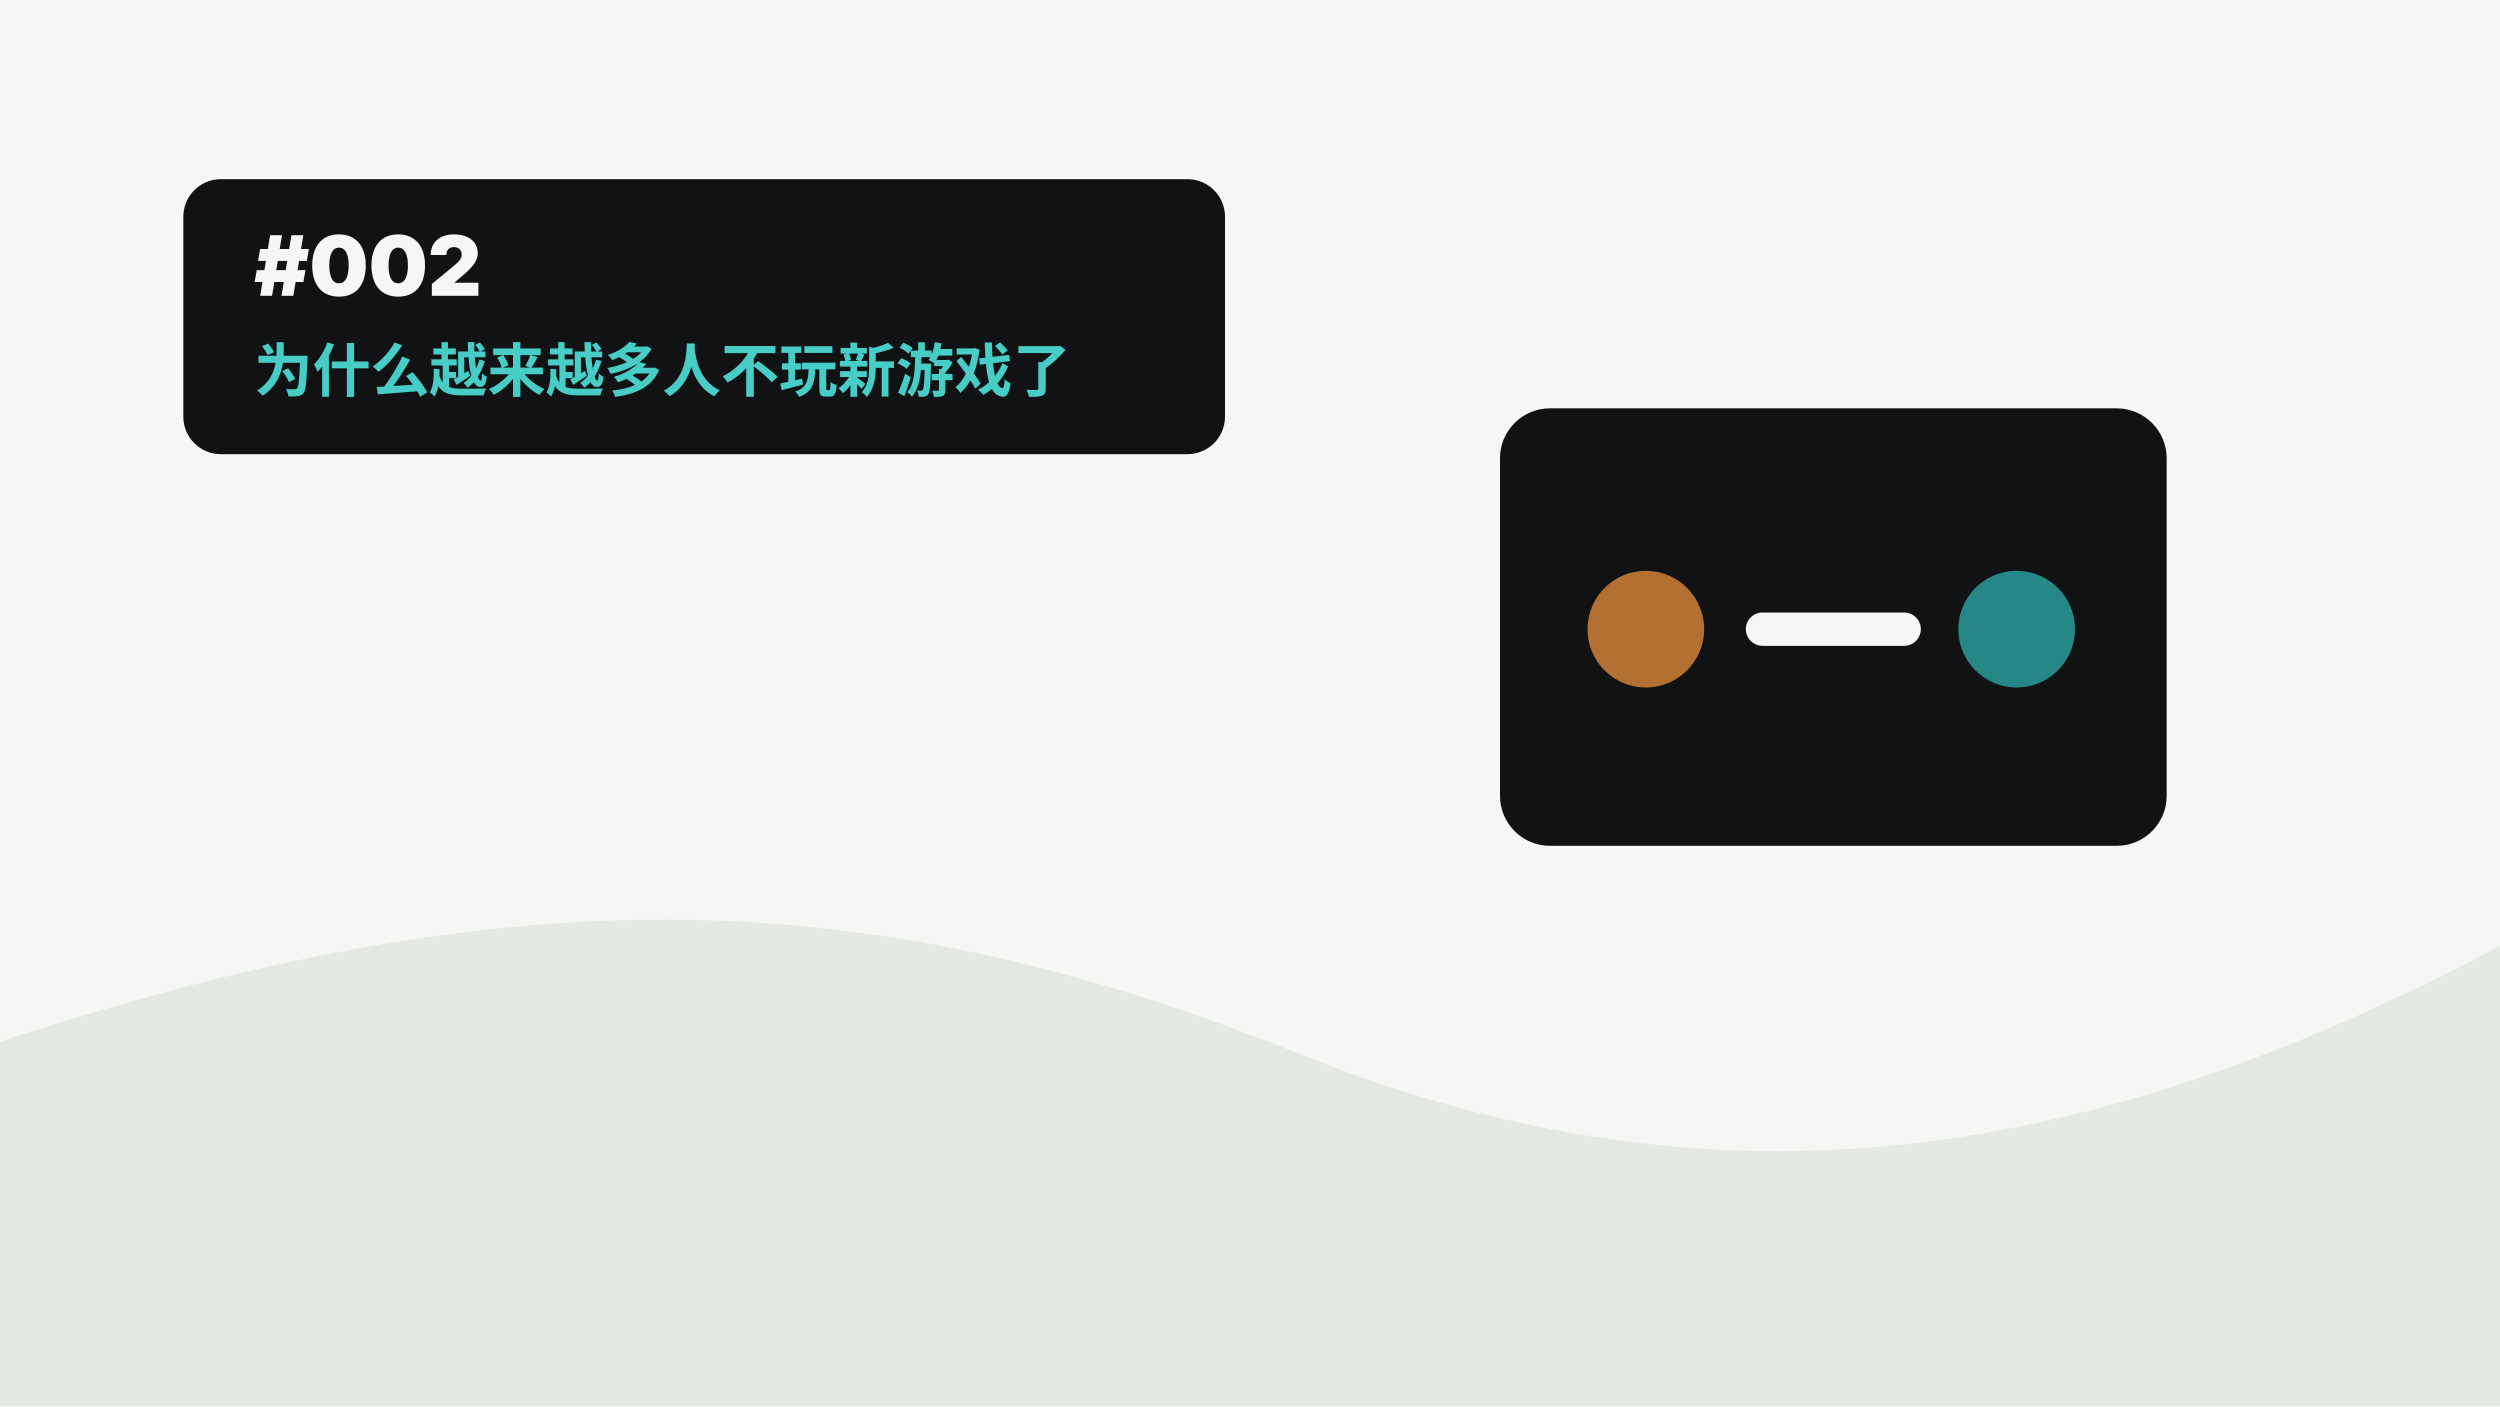
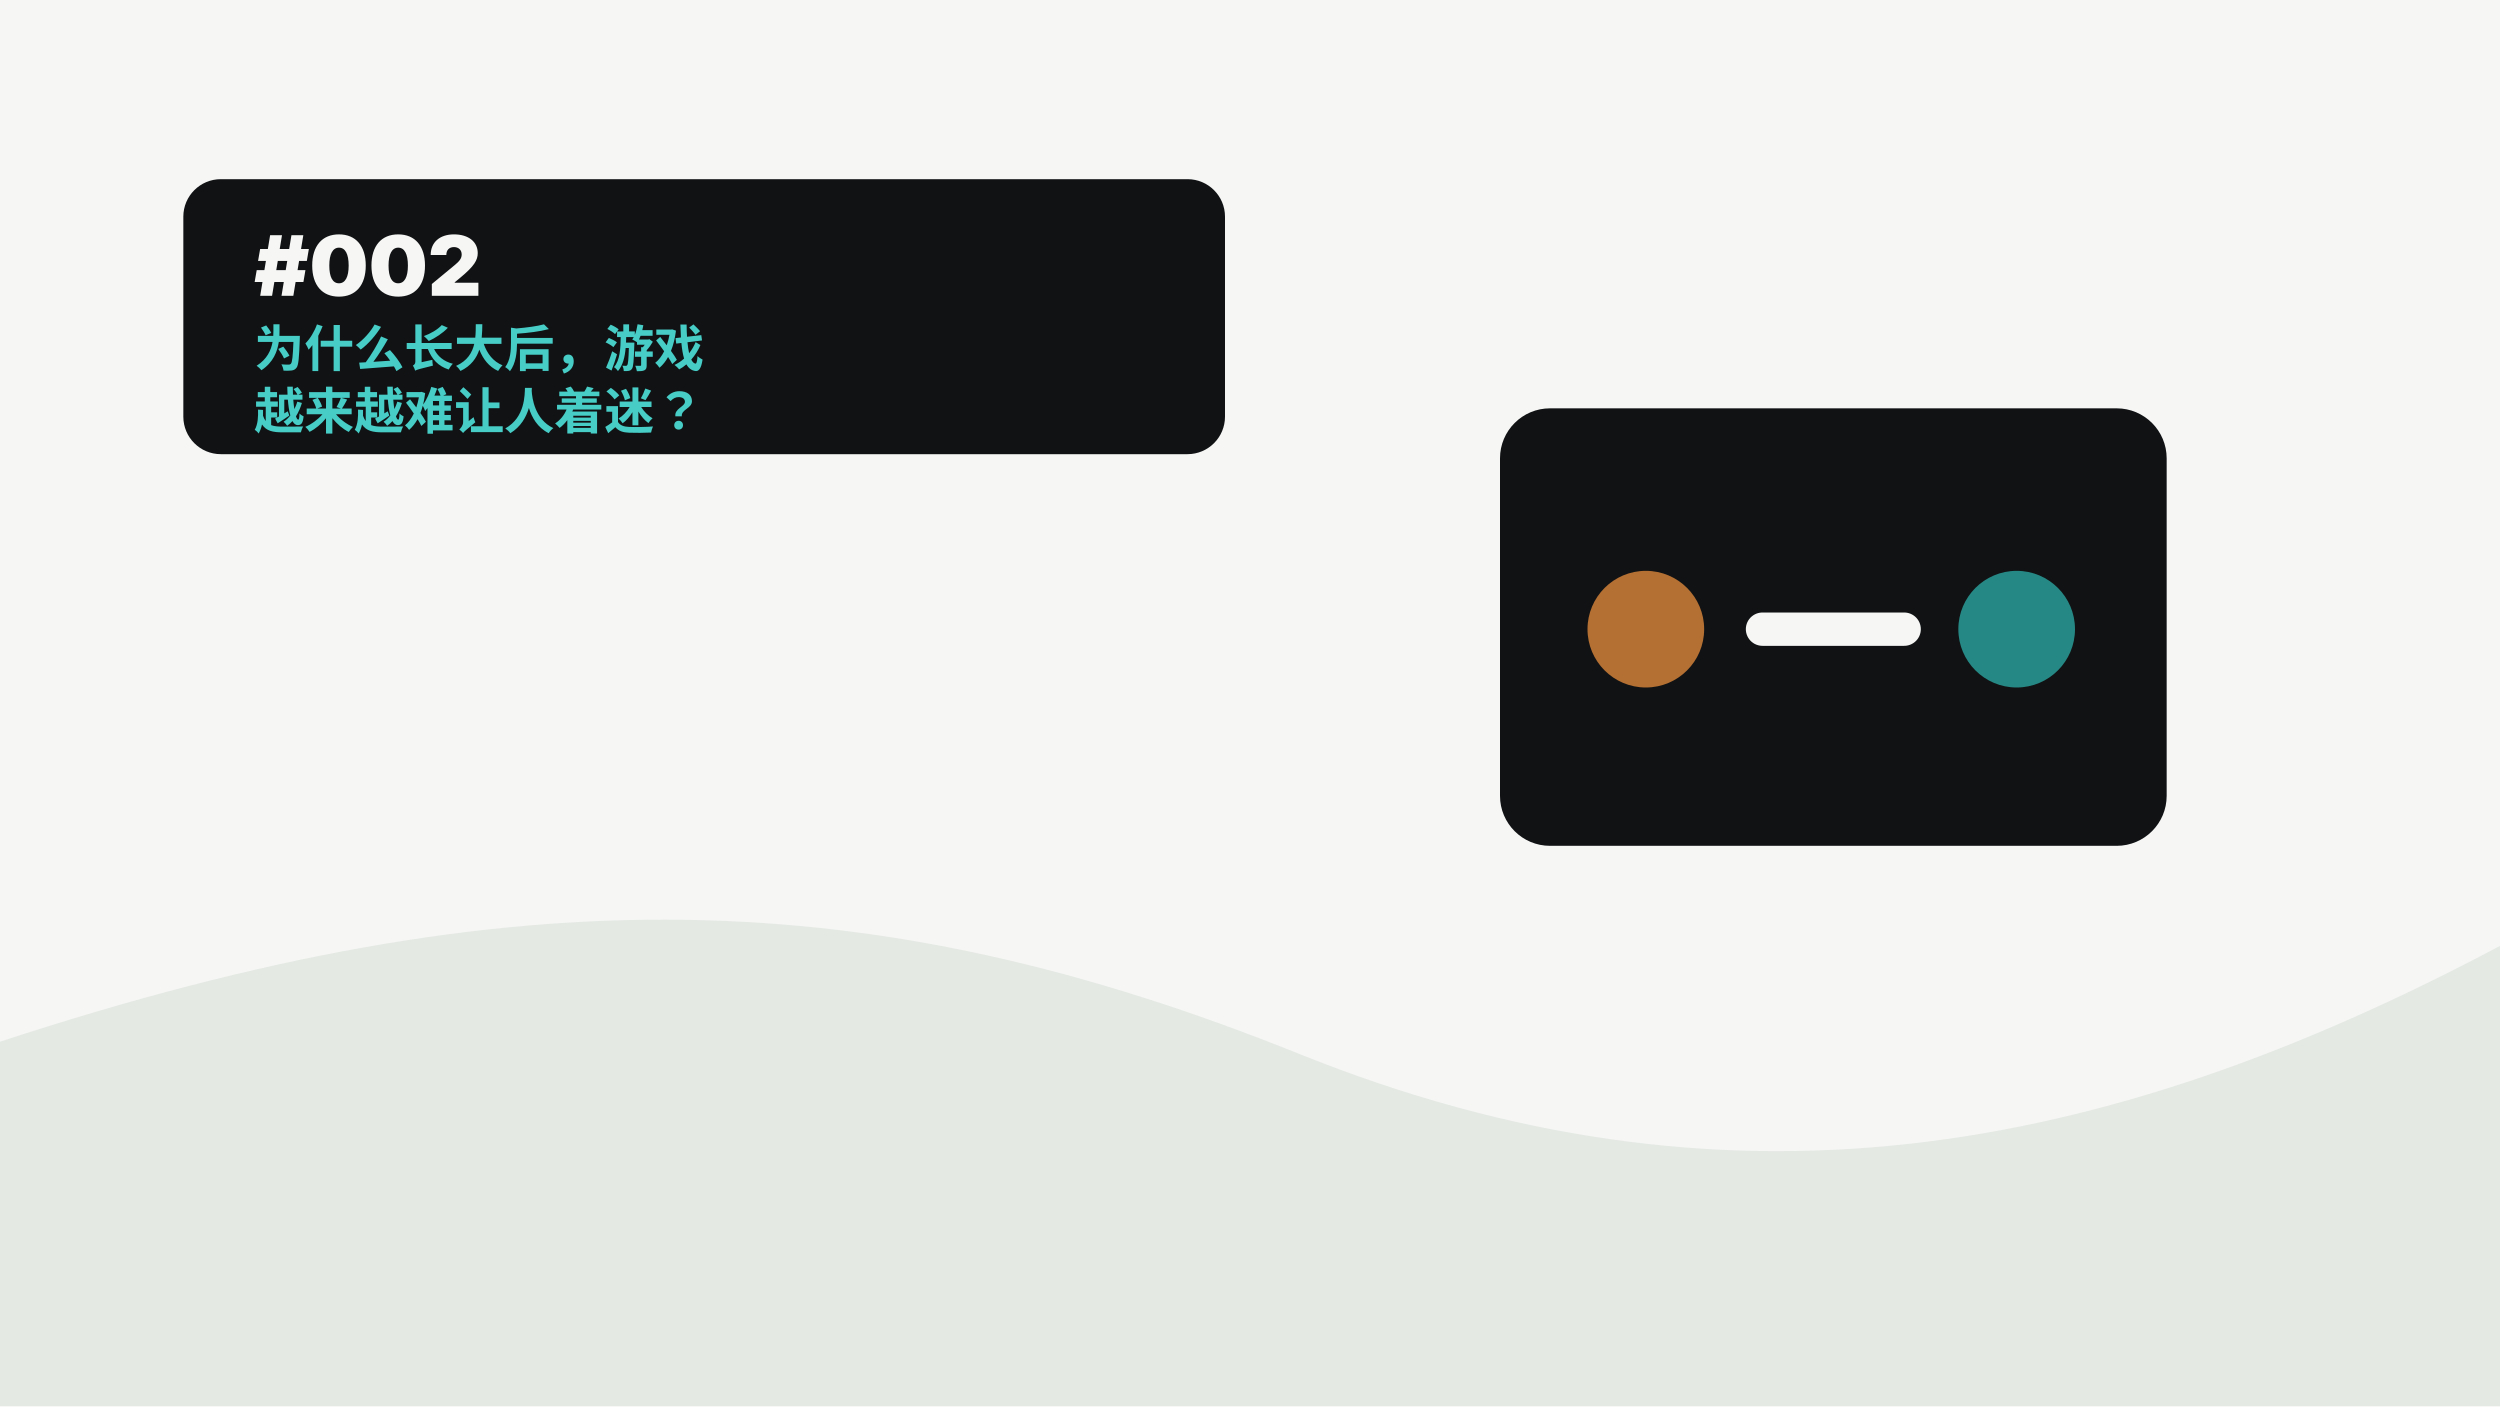
<svg xmlns="http://www.w3.org/2000/svg" width="1200" height="675" viewBox="0 0 1200 675" fill="none">
  <rect width="1200" height="675" fill="#F6F7F5" />
  <path d="M0 500C250 418 420 424 624 506C828 588 1008 556 1200 454V675H0V500Z" fill="#E5E9E4" />
  <rect x="88" y="86" width="500" height="132" rx="18" fill="#101214" />
  <text x="122" y="142" fill="#F6F7F5" font-family="Inter, Arial, sans-serif" font-size="40" font-weight="900">#002</text>
-   <text x="122" y="188" fill="#47CCC6" font-family="Inter, Arial, sans-serif" font-size="28" font-weight="900">为什么越来越多人不玩新游戏了</text>
+   <text x="122" y="176" fill="#47CCC6" font-family="Inter, Arial, sans-serif" font-size="24" font-weight="900">为什么长大后，游戏</text>
+   <text x="122" y="206" fill="#47CCC6" font-family="Inter, Arial, sans-serif" font-size="24" font-weight="900">越来越难让人着迷？</text>
  <rect x="720" y="196" width="320" height="210" rx="24" fill="#101214" />
  <circle cx="790" cy="302" r="28" fill="#B46F32" />
  <circle cx="968" cy="302" r="28" fill="#268884" />
  <path d="M846 302H914" stroke="#F6F7F5" stroke-width="16" stroke-linecap="round" />
</svg>
